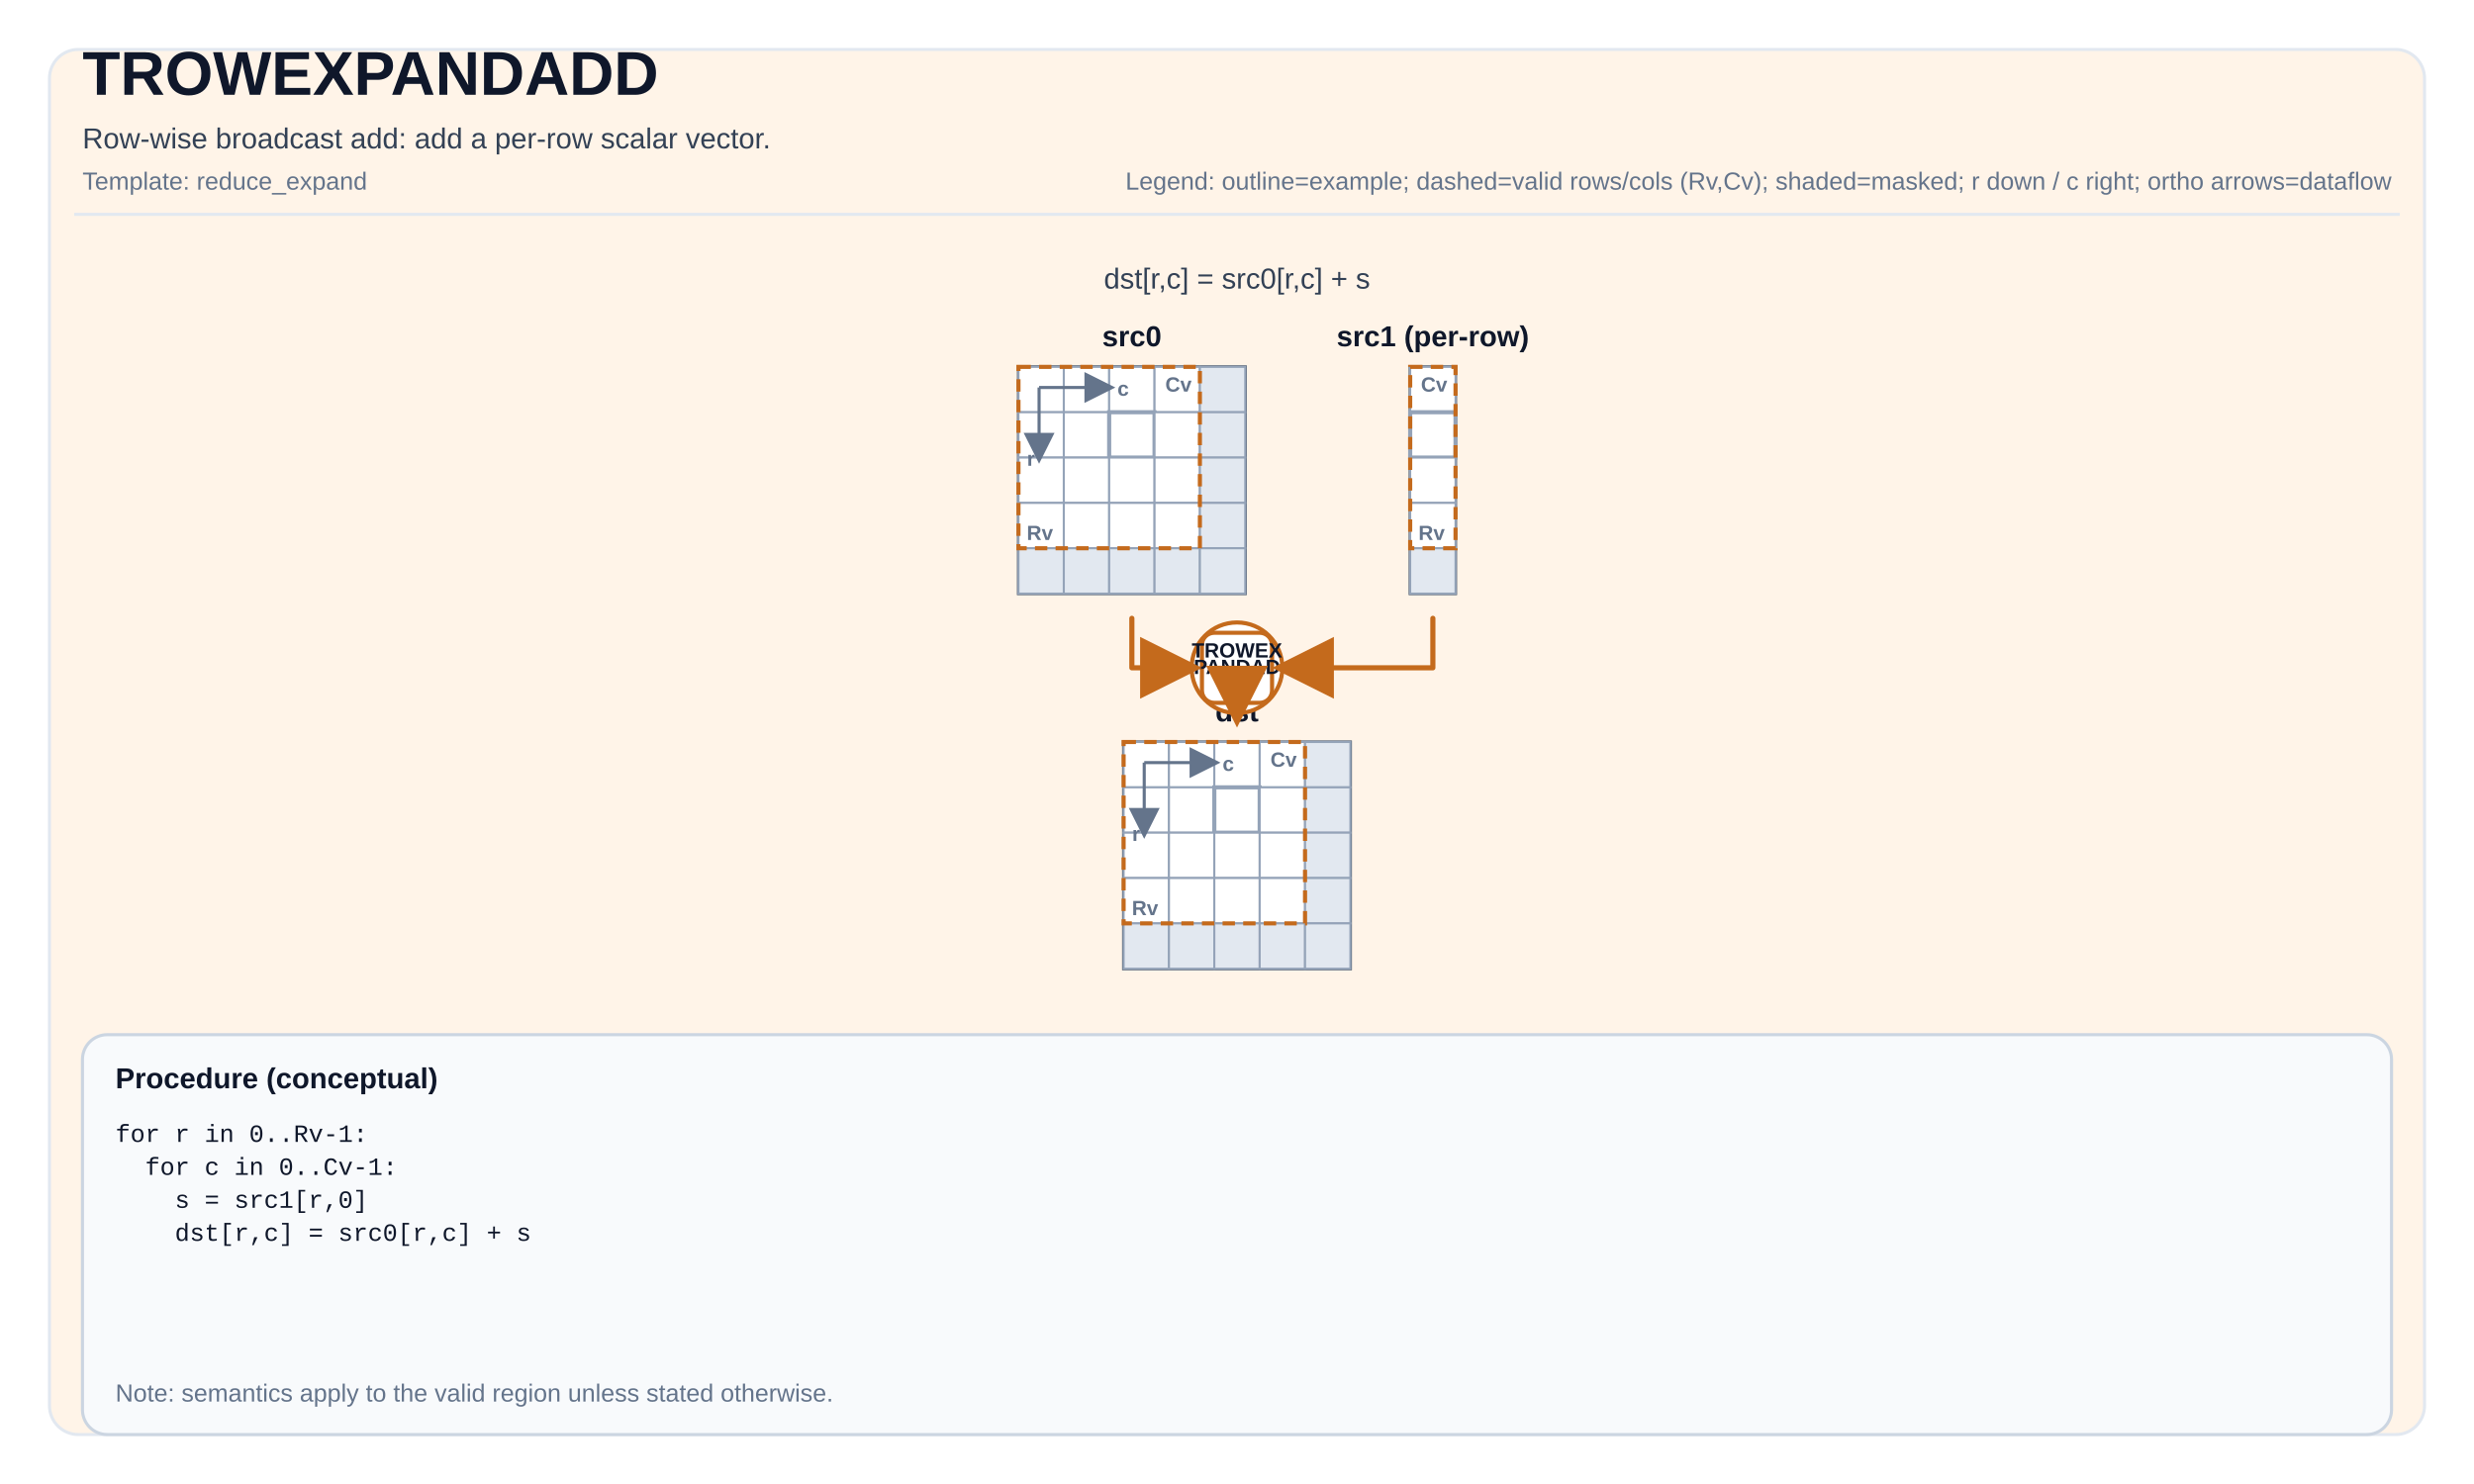
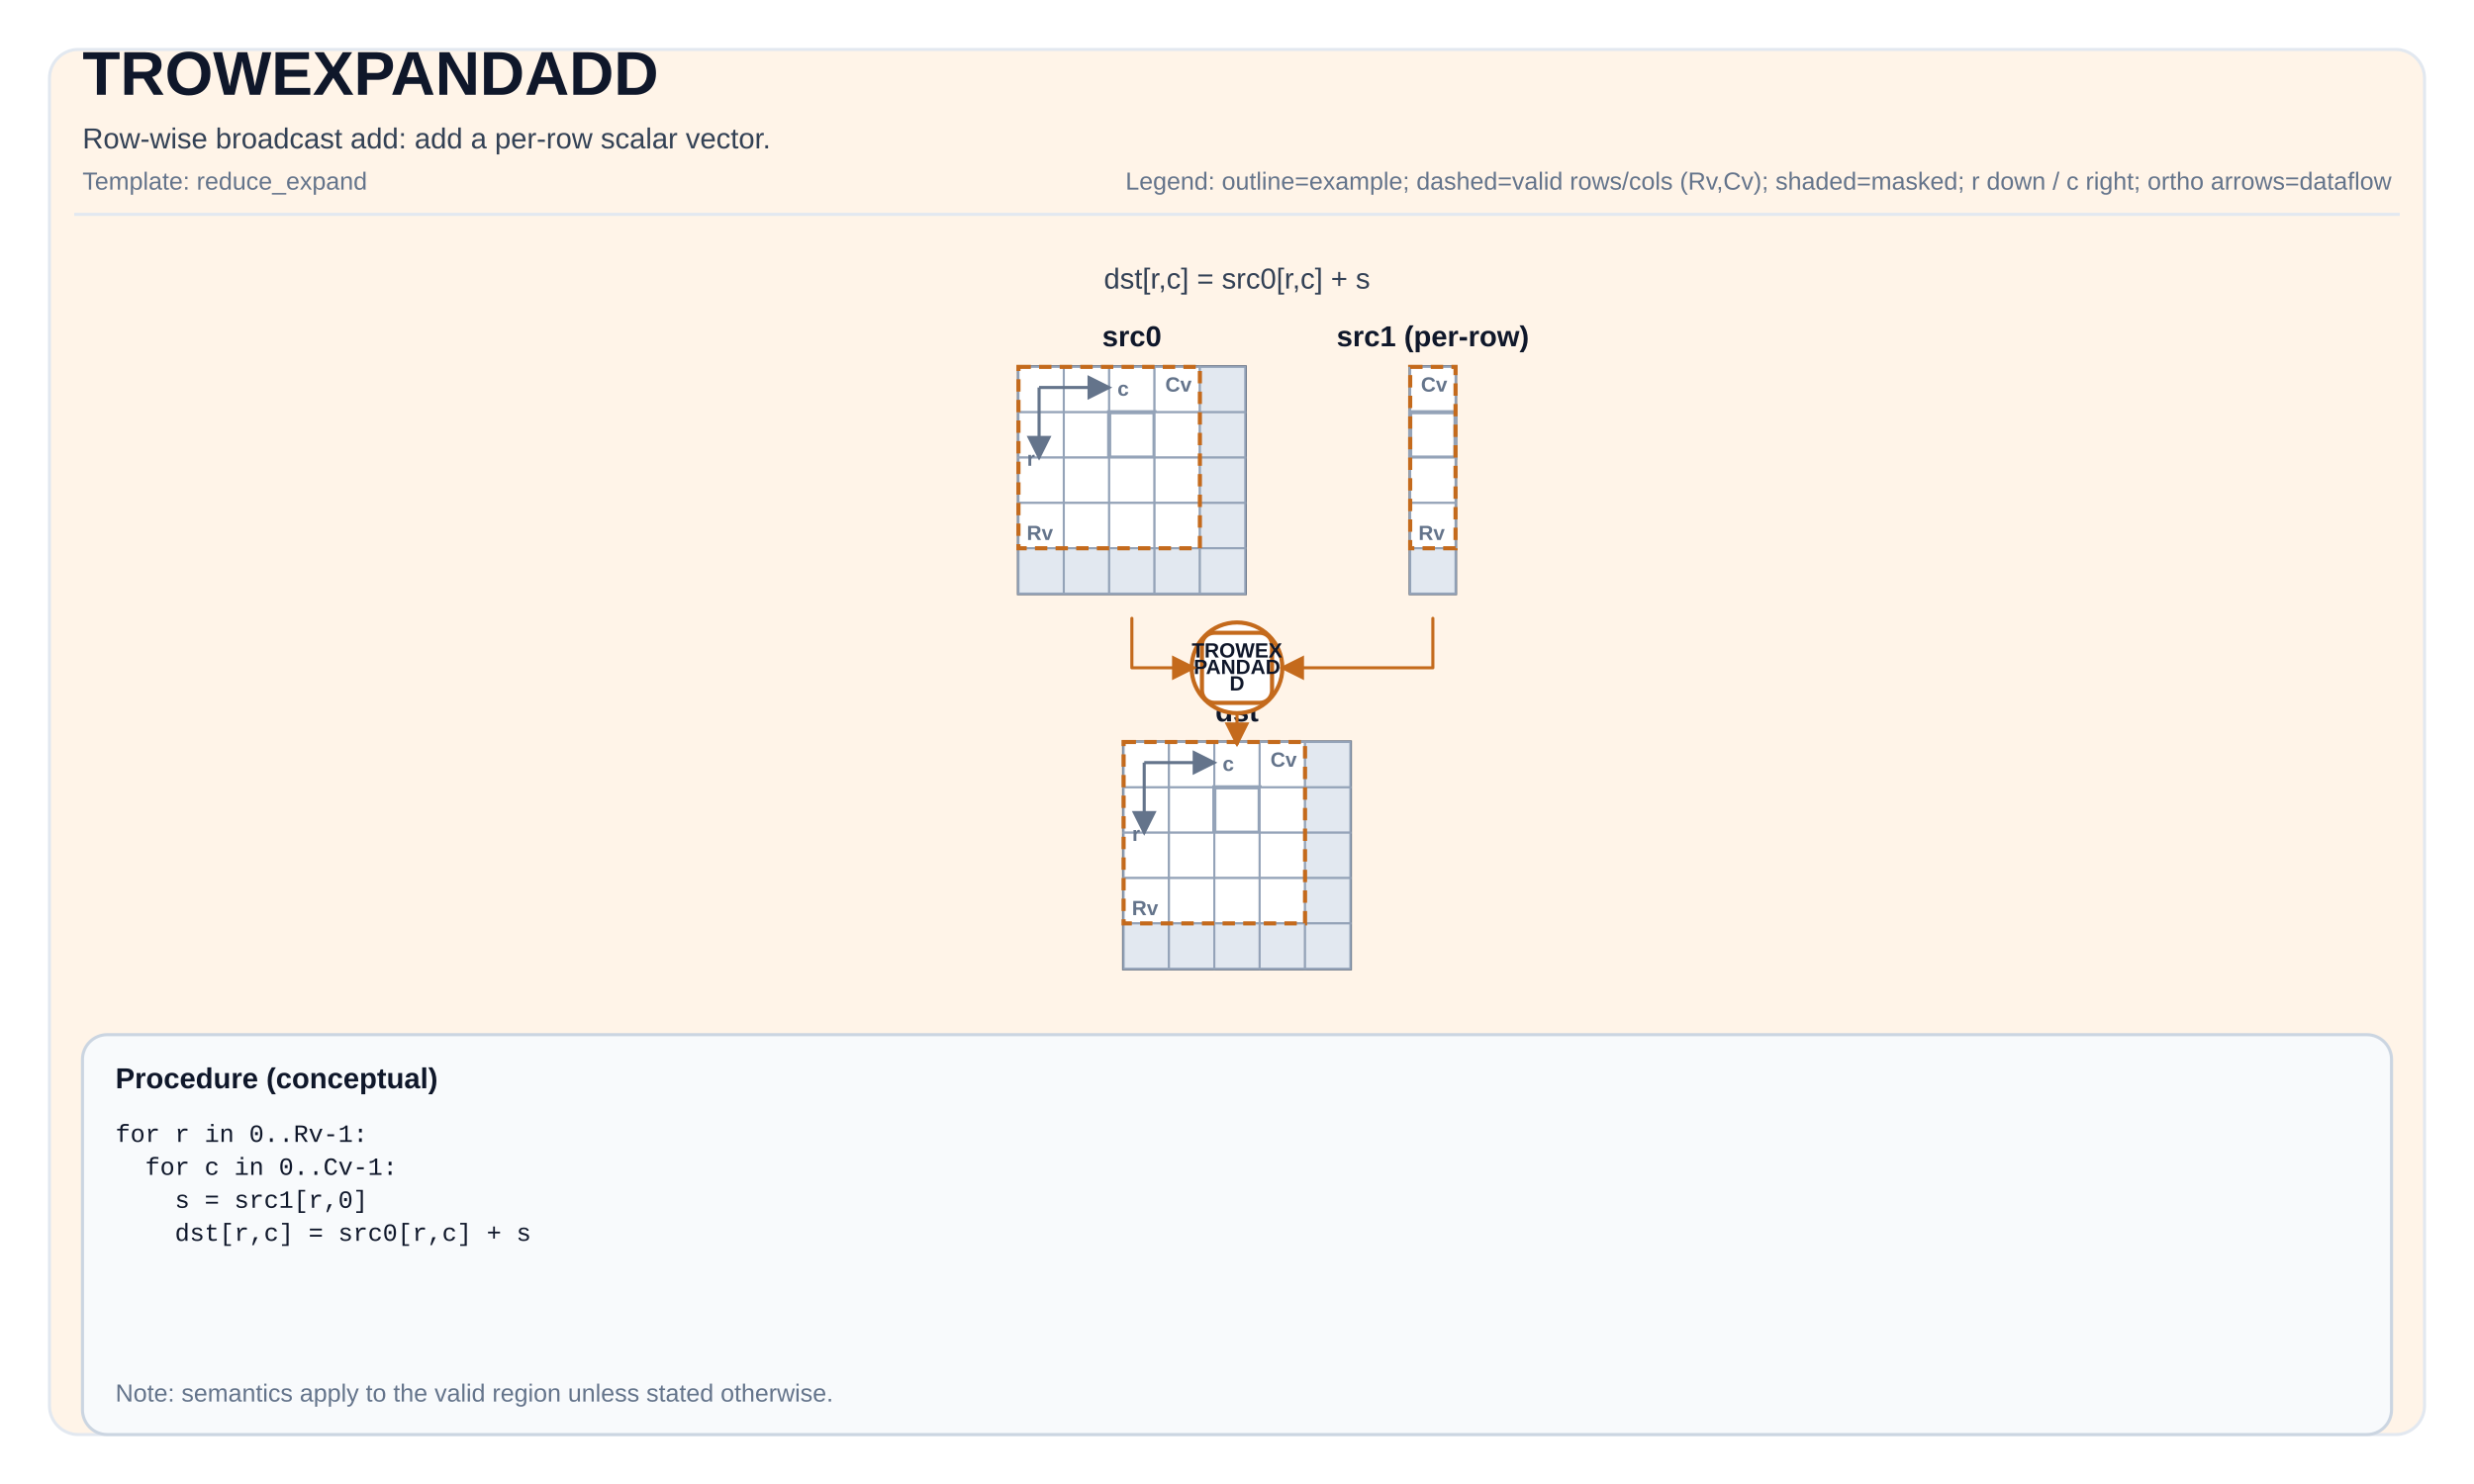
<svg xmlns="http://www.w3.org/2000/svg" width="1200" height="720" viewBox="0 0 1200 720" role="img" aria-label="TROWEXPANDADD tile operation diagram">
  <defs>
-     <marker id="arrow" markerWidth="12" markerHeight="12" refX="10" refY="6" orient="auto">
-       <path d="M0,0 L0,12 L12,6 z" fill="#C46A1C" />
+     <marker id="arrow" markerWidth="8" markerHeight="8" refX="7" refY="4" orient="auto">
+       <path d="M0,0 L0,8 L8,4 z" fill="#C46A1C" />
    </marker>
-     <marker id="axisArrow" markerWidth="10" markerHeight="10" refX="8" refY="5" orient="auto">
-       <path d="M0,0 L0,10 L10,5 z" fill="#64748b" />
+     <marker id="axisArrow" markerWidth="8" markerHeight="8" refX="7" refY="4" orient="auto">
+       <path d="M0,0 L0,8 L8,4 z" fill="#64748b" />
    </marker>
  </defs>
  <style>
svg { font-family: Arial, Helvetica, sans-serif; }
.title { font-size: 30px; font-weight: 700; fill: #0f172a; }
.subtitle { font-size: 14px; fill: #334155; }
.meta { font-size: 12px; fill: #64748b; }
.frame { fill: white; }
.panel { fill: #FFF4E8; stroke: #e2e8f0; stroke-width: 1.5; rx: 14; }
.tileLabel { font-size: 14px; font-weight: 700; fill: #0f172a; }
.tileBorder { fill: none; stroke: #475569; stroke-width: 1.5; }
.cell { fill: #ffffff; stroke: #94a3b8; stroke-width: 1; }
.cellMasked { fill: #e2e8f0; }
.cellHL { stroke-width: 2; }
.cellText { font-family: ui-monospace, SFMono-Regular, Menlo, Monaco, Consolas, 'Liberation Mono', 'Courier New', monospace; font-size: 10px; fill: #0f172a; }
- .arrow { stroke-width: 2.5; fill: none; stroke-linejoin: round; stroke-linecap: round; }
+ .arrow { stroke-width: 1.5; fill: none; stroke-linejoin: round; stroke-linecap: round; }
.axisLine { stroke: #64748b; stroke-width: 1.5; fill: none; }
.axisText { font-size: 10px; fill: #64748b; font-weight: 700; }
.opCircle { fill: #ffffff; stroke-width: 2; }
.opRect { fill: #ffffff; stroke-width: 2; }
.opText { font-size: 10px; font-weight: 800; fill: #0f172a; }
.procBox { fill: #f8fafc; stroke: #cbd5e1; stroke-width: 1.5; rx: 12; }
.procTitle { font-size: 14px; font-weight: 700; fill: #0f172a; }
.procText { font-family: ui-monospace, SFMono-Regular, Menlo, Monaco, Consolas, 'Liberation Mono', 'Courier New', monospace; font-size: 12px; fill: #0f172a; }
.smallLabel { font-size: 12px; fill: #334155; }
.scalarBox { fill: #ffffff; stroke: #cbd5e1; stroke-width: 1.5; }
.scalarValue { font-size: 16px; font-weight: 700; }
.validBox { fill: none; stroke-width: 2; stroke-dasharray: 6 4; }
</style>
  <rect x="0" y="0" width="1200" height="720" class="frame" />
  <rect x="24" y="24" width="1152" height="672" class="panel" />
  <text x="40" y="46" class="title">TROWEXPANDADD</text>
  <text x="40" y="72" class="subtitle">Row-wise broadcast add: add a per-row scalar vector.</text>
  <text x="40" y="92" class="meta">Template: reduce_expand</text>
  <text x="1160" y="92" class="meta" text-anchor="end">Legend: outline=example; dashed=valid rows/cols (Rv,Cv); shaded=masked; r down / c right; ortho arrows=dataflow</text>
  <line x1="36" y1="104" x2="1164" y2="104" stroke="#e2e8f0" stroke-width="1.5" />
  <text x="549" y="168" class="tileLabel" text-anchor="middle">src0</text>
  <rect x="494" y="178" width="110" height="110" class="tileBorder" />
  <rect x="494" y="178" width="22" height="22" class="cell" />
  <rect x="516" y="178" width="22" height="22" class="cell" />
  <rect x="538" y="178" width="22" height="22" class="cell" />
  <rect x="560" y="178" width="22" height="22" class="cell" />
  <rect x="582" y="178" width="22" height="22" class="cell cellMasked" />
  <rect x="494" y="200" width="22" height="22" class="cell" />
  <rect x="516" y="200" width="22" height="22" class="cell" />
  <rect x="538" y="200" width="22" height="22" class="cell cellHL" stroke="#C46A1C" />
  <rect x="560" y="200" width="22" height="22" class="cell" />
  <rect x="582" y="200" width="22" height="22" class="cell cellMasked" />
  <rect x="494" y="222" width="22" height="22" class="cell" />
  <rect x="516" y="222" width="22" height="22" class="cell" />
  <rect x="538" y="222" width="22" height="22" class="cell" />
  <rect x="560" y="222" width="22" height="22" class="cell" />
  <rect x="582" y="222" width="22" height="22" class="cell cellMasked" />
  <rect x="494" y="244" width="22" height="22" class="cell" />
  <rect x="516" y="244" width="22" height="22" class="cell" />
  <rect x="538" y="244" width="22" height="22" class="cell" />
  <rect x="560" y="244" width="22" height="22" class="cell" />
  <rect x="582" y="244" width="22" height="22" class="cell cellMasked" />
  <rect x="494" y="266" width="22" height="22" class="cell cellMasked" />
  <rect x="516" y="266" width="22" height="22" class="cell cellMasked" />
  <rect x="538" y="266" width="22" height="22" class="cell cellMasked" />
  <rect x="560" y="266" width="22" height="22" class="cell cellMasked" />
  <rect x="582" y="266" width="22" height="22" class="cell cellMasked" />
  <rect x="494" y="178" width="88" height="88" class="validBox" stroke="#C46A1C" />
  <text x="498" y="262" class="axisText">Rv</text>
  <text x="578" y="190" class="axisText" text-anchor="end">Cv</text>
  <path d="M 504 188 L 538 188" class="axisLine" marker-end="url(#axisArrow)" />
  <path d="M 504 188 L 504 222" class="axisLine" marker-end="url(#axisArrow)" />
  <text x="542" y="192" class="axisText">c</text>
  <text x="502" y="226" class="axisText" text-anchor="end">r</text>
  <text x="695" y="168" class="tileLabel" text-anchor="middle">src1 (per-row)</text>
  <rect x="684" y="178" width="22" height="110" class="tileBorder" />
  <rect x="684" y="178" width="22" height="22" class="cell" />
  <rect x="684" y="200" width="22" height="22" class="cell cellHL" stroke="#C46A1C" />
  <rect x="684" y="222" width="22" height="22" class="cell" />
  <rect x="684" y="244" width="22" height="22" class="cell" />
  <rect x="684" y="266" width="22" height="22" class="cell cellMasked" />
  <rect x="684" y="178" width="22" height="88" class="validBox" stroke="#C46A1C" />
  <text x="688" y="262" class="axisText">Rv</text>
  <text x="702" y="190" class="axisText" text-anchor="end">Cv</text>
  <text x="600" y="350" class="tileLabel" text-anchor="middle">dst</text>
  <rect x="545" y="360" width="110" height="110" class="tileBorder" />
  <rect x="545" y="360" width="22" height="22" class="cell" />
  <rect x="567" y="360" width="22" height="22" class="cell" />
  <rect x="589" y="360" width="22" height="22" class="cell" />
  <rect x="611" y="360" width="22" height="22" class="cell" />
  <rect x="633" y="360" width="22" height="22" class="cell cellMasked" />
  <rect x="545" y="382" width="22" height="22" class="cell" />
  <rect x="567" y="382" width="22" height="22" class="cell" />
  <rect x="589" y="382" width="22" height="22" class="cell cellHL" stroke="#C46A1C" />
  <rect x="611" y="382" width="22" height="22" class="cell" />
  <rect x="633" y="382" width="22" height="22" class="cell cellMasked" />
  <rect x="545" y="404" width="22" height="22" class="cell" />
  <rect x="567" y="404" width="22" height="22" class="cell" />
  <rect x="589" y="404" width="22" height="22" class="cell" />
  <rect x="611" y="404" width="22" height="22" class="cell" />
  <rect x="633" y="404" width="22" height="22" class="cell cellMasked" />
  <rect x="545" y="426" width="22" height="22" class="cell" />
  <rect x="567" y="426" width="22" height="22" class="cell" />
  <rect x="589" y="426" width="22" height="22" class="cell" />
  <rect x="611" y="426" width="22" height="22" class="cell" />
  <rect x="633" y="426" width="22" height="22" class="cell cellMasked" />
  <rect x="545" y="448" width="22" height="22" class="cell cellMasked" />
  <rect x="567" y="448" width="22" height="22" class="cell cellMasked" />
  <rect x="589" y="448" width="22" height="22" class="cell cellMasked" />
  <rect x="611" y="448" width="22" height="22" class="cell cellMasked" />
  <rect x="633" y="448" width="22" height="22" class="cell cellMasked" />
  <rect x="545" y="360" width="88" height="88" class="validBox" stroke="#C46A1C" />
  <text x="549" y="444" class="axisText">Rv</text>
  <text x="629" y="372" class="axisText" text-anchor="end">Cv</text>
  <path d="M 555 370 L 589 370" class="axisLine" marker-end="url(#axisArrow)" />
  <path d="M 555 370 L 555 404" class="axisLine" marker-end="url(#axisArrow)" />
  <text x="593" y="374" class="axisText">c</text>
  <text x="553" y="408" class="axisText" text-anchor="end">r</text>
  <text x="600" y="140" class="subtitle" text-anchor="middle" fill="#C46A1C">dst[r,c] = src0[r,c] + s</text>
  <circle cx="600" cy="324" r="22" class="opCircle" stroke="#C46A1C" />
  <rect x="583" y="307" width="34" height="34" rx="6" class="opRect" stroke="#C46A1C" />
  <text x="600" y="319.0" class="opText" font-size="7px" text-anchor="middle">TROWEX</text>
  <text x="600" y="327.0" class="opText" font-size="7px" text-anchor="middle">PANDAD</text>
  <text x="600" y="335.0" class="opText" font-size="7px" text-anchor="middle">D</text>
-   <path d="M 549 300 L 549 324 L 578 324 L 578 324" class="arrow" stroke="#C46A1C" marker-end="url(#arrow)" />
-   <path d="M 695 300 L 695 324 L 622 324 L 622 324" class="arrow" stroke="#C46A1C" marker-end="url(#arrow)" />
-   <path d="M 600 346 L 600 347 L 600 347 L 600 348" class="arrow" stroke="#C46A1C" marker-end="url(#arrow)" />
+   <path d="M 549 300 L 549 324 L 579 324" class="arrow" stroke="#C46A1C" marker-end="url(#arrow)" />
+   <path d="M 695 300 L 695 324 L 622 324" class="arrow" stroke="#C46A1C" marker-end="url(#arrow)" />
+   <path d="M 600 346 L 600 361" class="arrow" stroke="#C46A1C" marker-end="url(#arrow)" />
  <rect x="40" y="502" width="1120" height="194" class="procBox" />
  <text x="56" y="528" class="procTitle">Procedure (conceptual)</text>
  <text x="56" y="554" class="procText" xml:space="preserve">
    <tspan x="56" dy="0">for r in 0..Rv-1:</tspan>
    <tspan x="56" dy="16">  for c in 0..Cv-1:</tspan>
    <tspan x="56" dy="16">    s = src1[r,0]</tspan>
    <tspan x="56" dy="16">    dst[r,c] = src0[r,c] + s</tspan>
  </text>
  <text x="56" y="680" class="meta">Note: semantics apply to the valid region unless stated otherwise.</text>
</svg>
